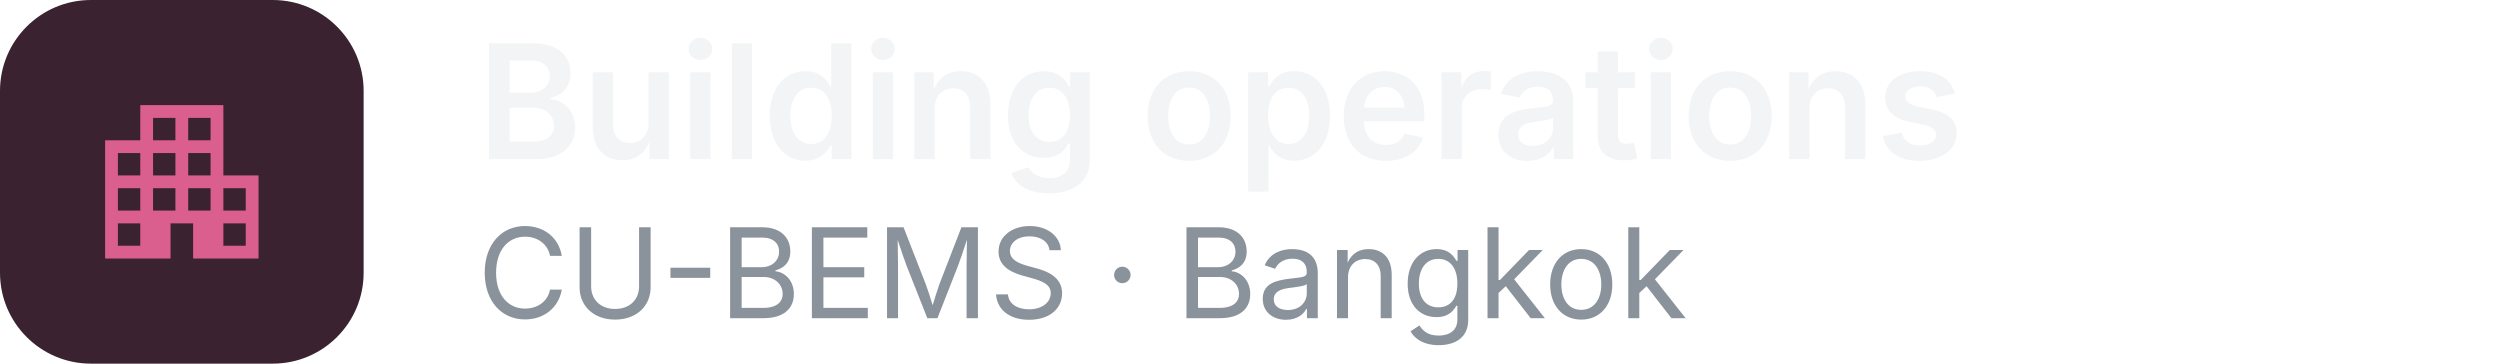
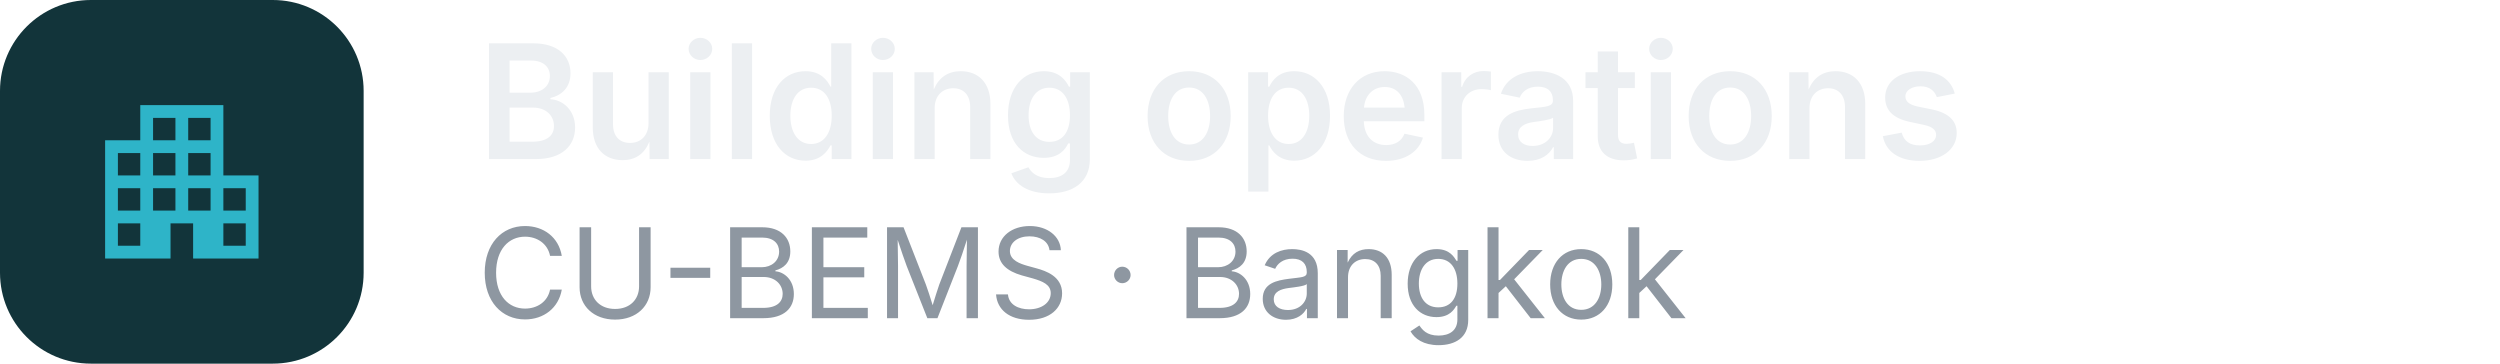
<svg xmlns="http://www.w3.org/2000/svg" width="220" height="32" viewBox="0 0 220 32" fill="none">
-   <rect width="32" height="32" rx="8" fill="#3A2230" />
+   <rect width="32" height="32" rx="8" fill="#12343A" />
  <g transform="translate(7 7)">
-     <path d="M2.25 15.75V5.344H5.344V2.25H12.656V8.438H15.75V15.75H9.994V12.656H8.006V15.75H2.25ZM3.375 14.625H5.344V12.656H3.375V14.625ZM3.375 11.531H5.344V9.562H3.375V11.531ZM3.375 8.438H5.344V6.469H3.375V8.438ZM6.469 11.531H8.438V9.562H6.469V11.531ZM6.469 8.438H8.438V6.469H6.469V8.438ZM6.469 5.344H8.438V3.375H6.469V5.344ZM9.562 11.531H11.531V9.562H9.562V11.531ZM9.562 8.438H11.531V6.469H9.562V8.438ZM9.562 5.344H11.531V3.375H9.562V5.344ZM12.656 14.625H14.625V12.656H12.656V14.625ZM12.656 11.531H14.625V9.562H12.656V11.531Z" fill="#DA5F8E" />
+     <path d="M2.25 15.75V5.344H5.344V2.25H12.656V8.438H15.75V15.75H9.994V12.656H8.006V15.75H2.25ZM3.375 14.625H5.344V12.656H3.375V14.625ZM3.375 11.531H5.344V9.562H3.375V11.531ZM3.375 8.438H5.344V6.469H3.375V8.438ZM6.469 11.531H8.438V9.562H6.469V11.531ZM6.469 8.438H8.438V6.469H6.469V8.438ZM6.469 5.344H8.438V3.375H6.469V5.344ZM9.562 11.531H11.531V9.562H9.562V11.531ZM9.562 8.438H11.531V6.469H9.562V8.438ZM9.562 5.344H11.531V3.375H9.562V5.344ZM12.656 14.625H14.625V12.656H12.656V14.625ZM12.656 11.531H14.625V9.562H12.656V11.531Z" fill="#2EB4C8" />
  </g>
-   <text x="42" y="14" font-family="Inter, 'Segoe UI', Roboto, Helvetica, Arial, sans-serif" font-size="14" font-weight="600" fill="#F2F4F5">Building operations</text>
-   <text x="42" y="28" font-family="Inter, 'Segoe UI', Roboto, Helvetica, Arial, sans-serif" font-size="11" fill="#8A929B">CU-BEMS · Bangkok</text>
+   <text x="42" y="14" font-family="Inter, 'Segoe UI', Roboto, Helvetica, Arial, sans-serif" font-size="14" font-weight="600" fill="#ECEFF2">Building operations</text>
+   <text x="42" y="28" font-family="Inter, 'Segoe UI', Roboto, Helvetica, Arial, sans-serif" font-size="11" fill="#8E97A1">CU-BEMS · Bangkok</text>
</svg>
